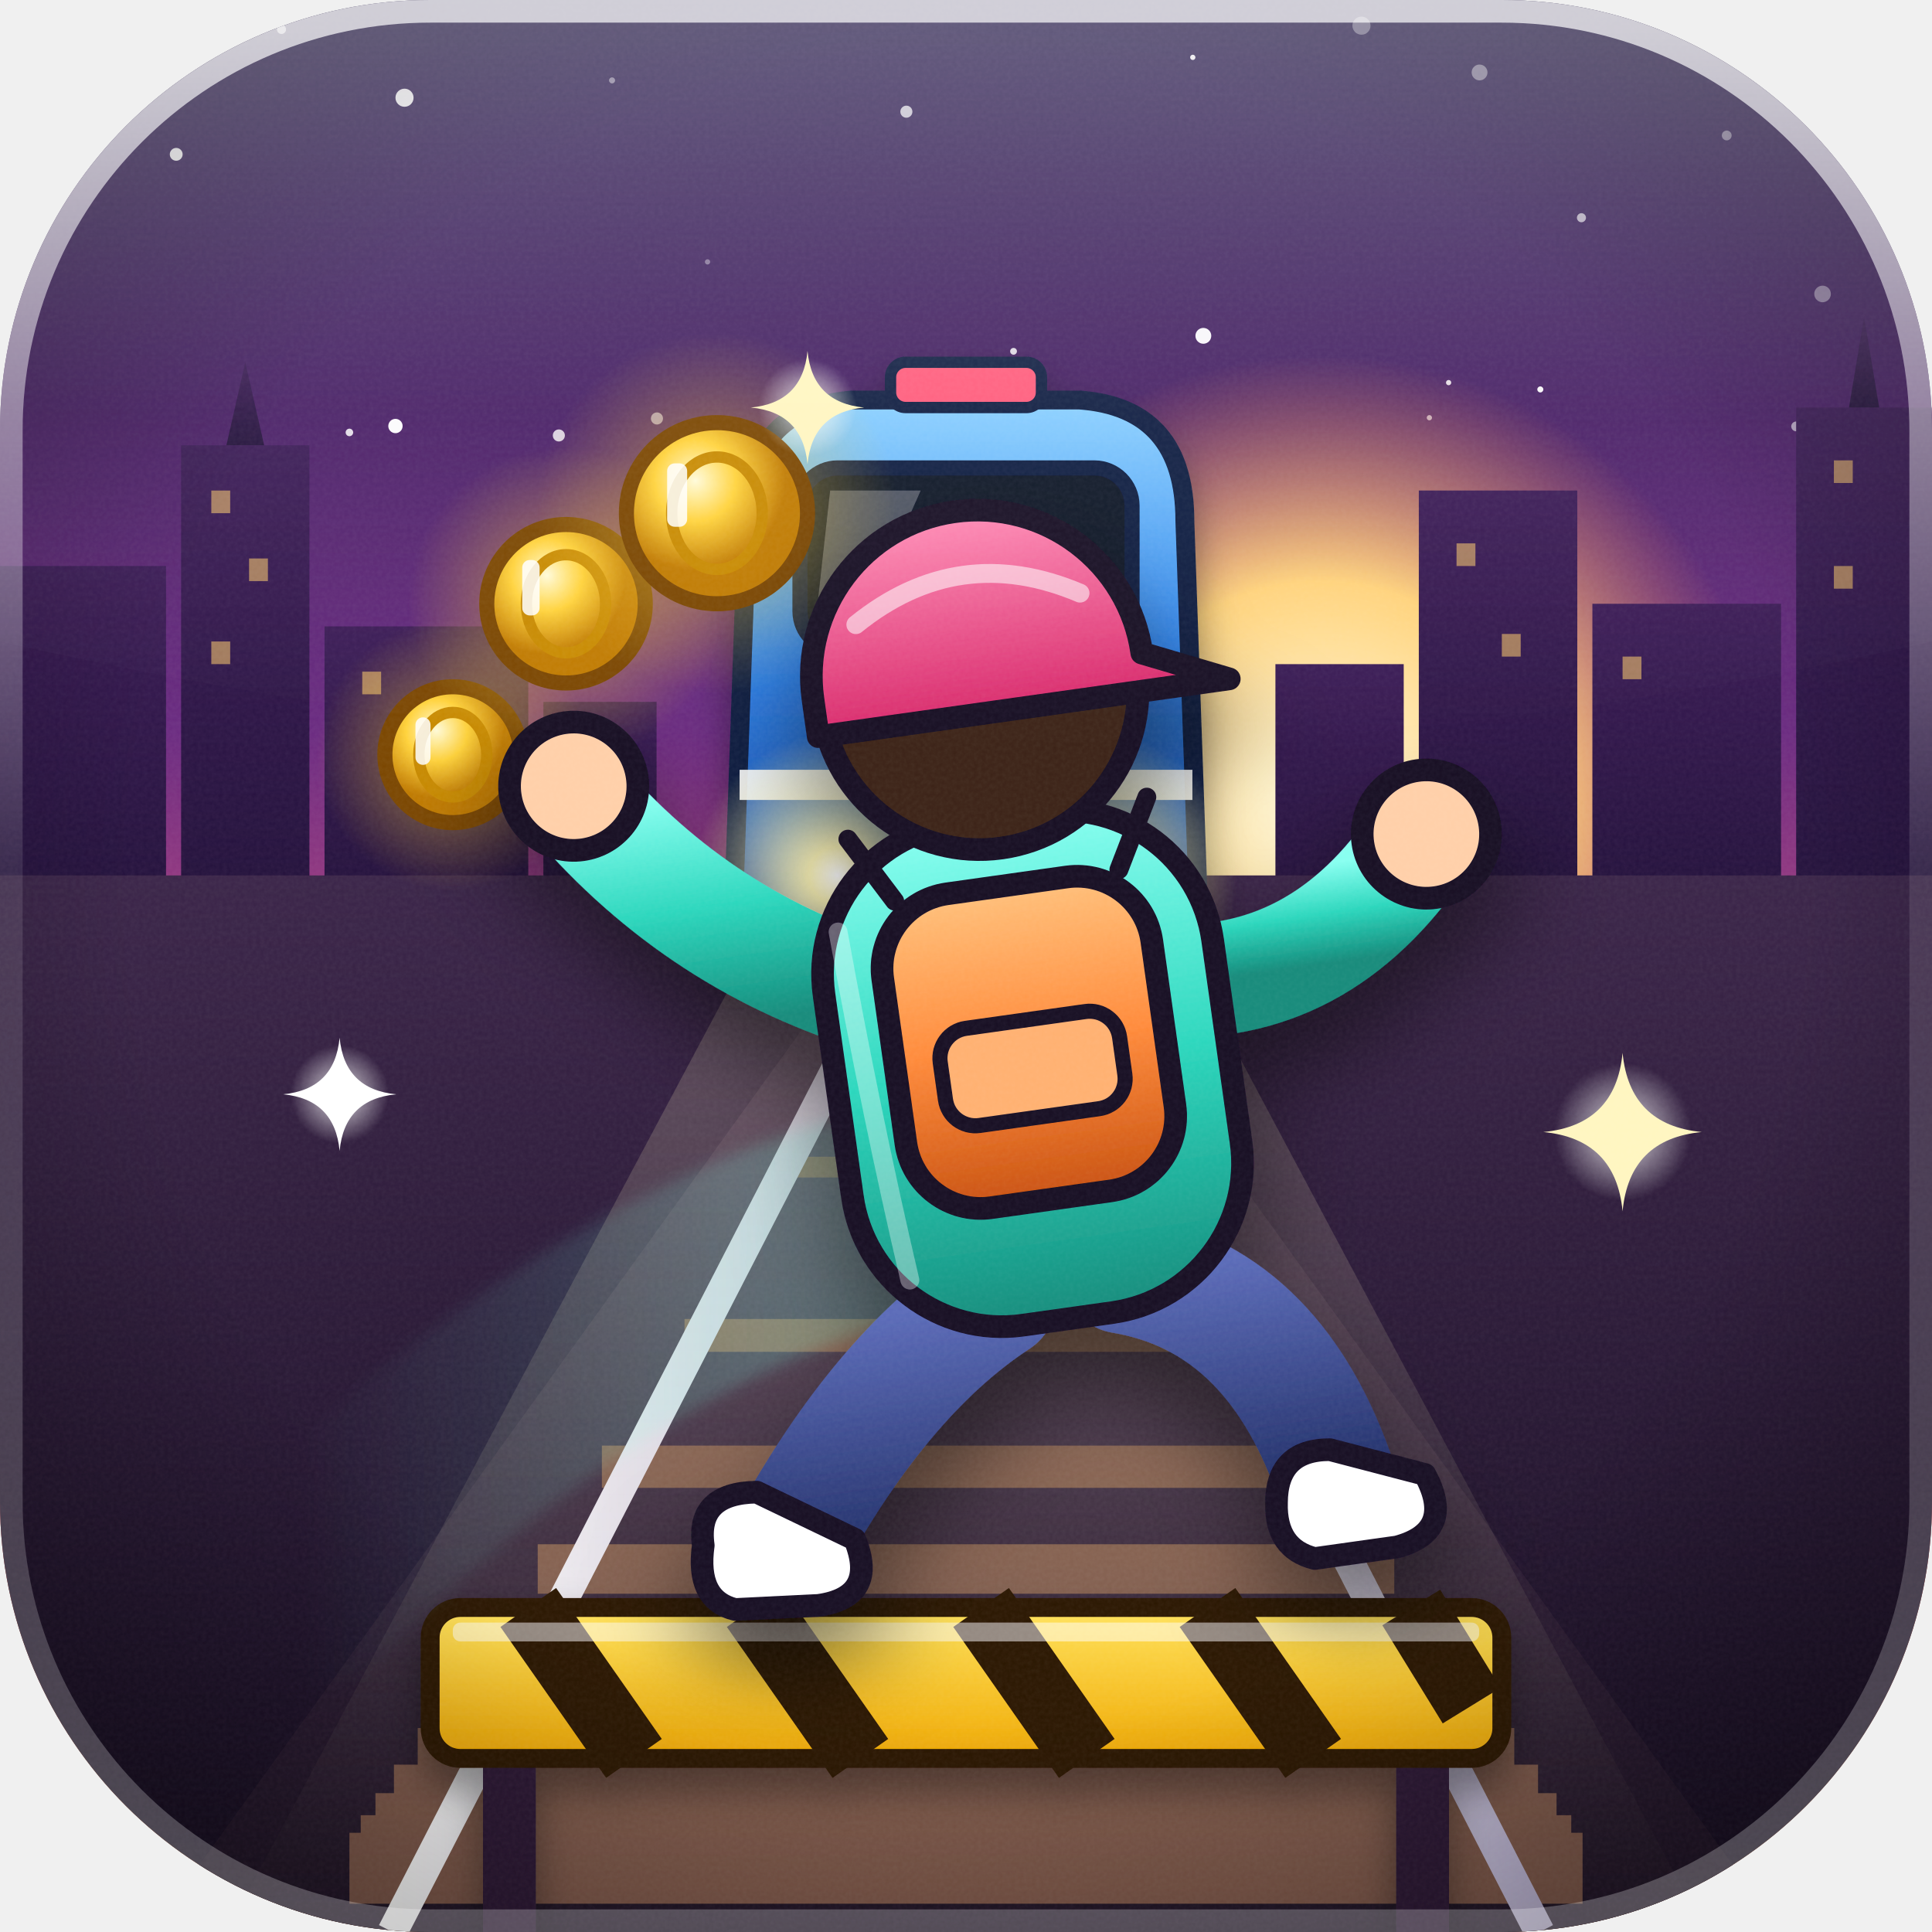
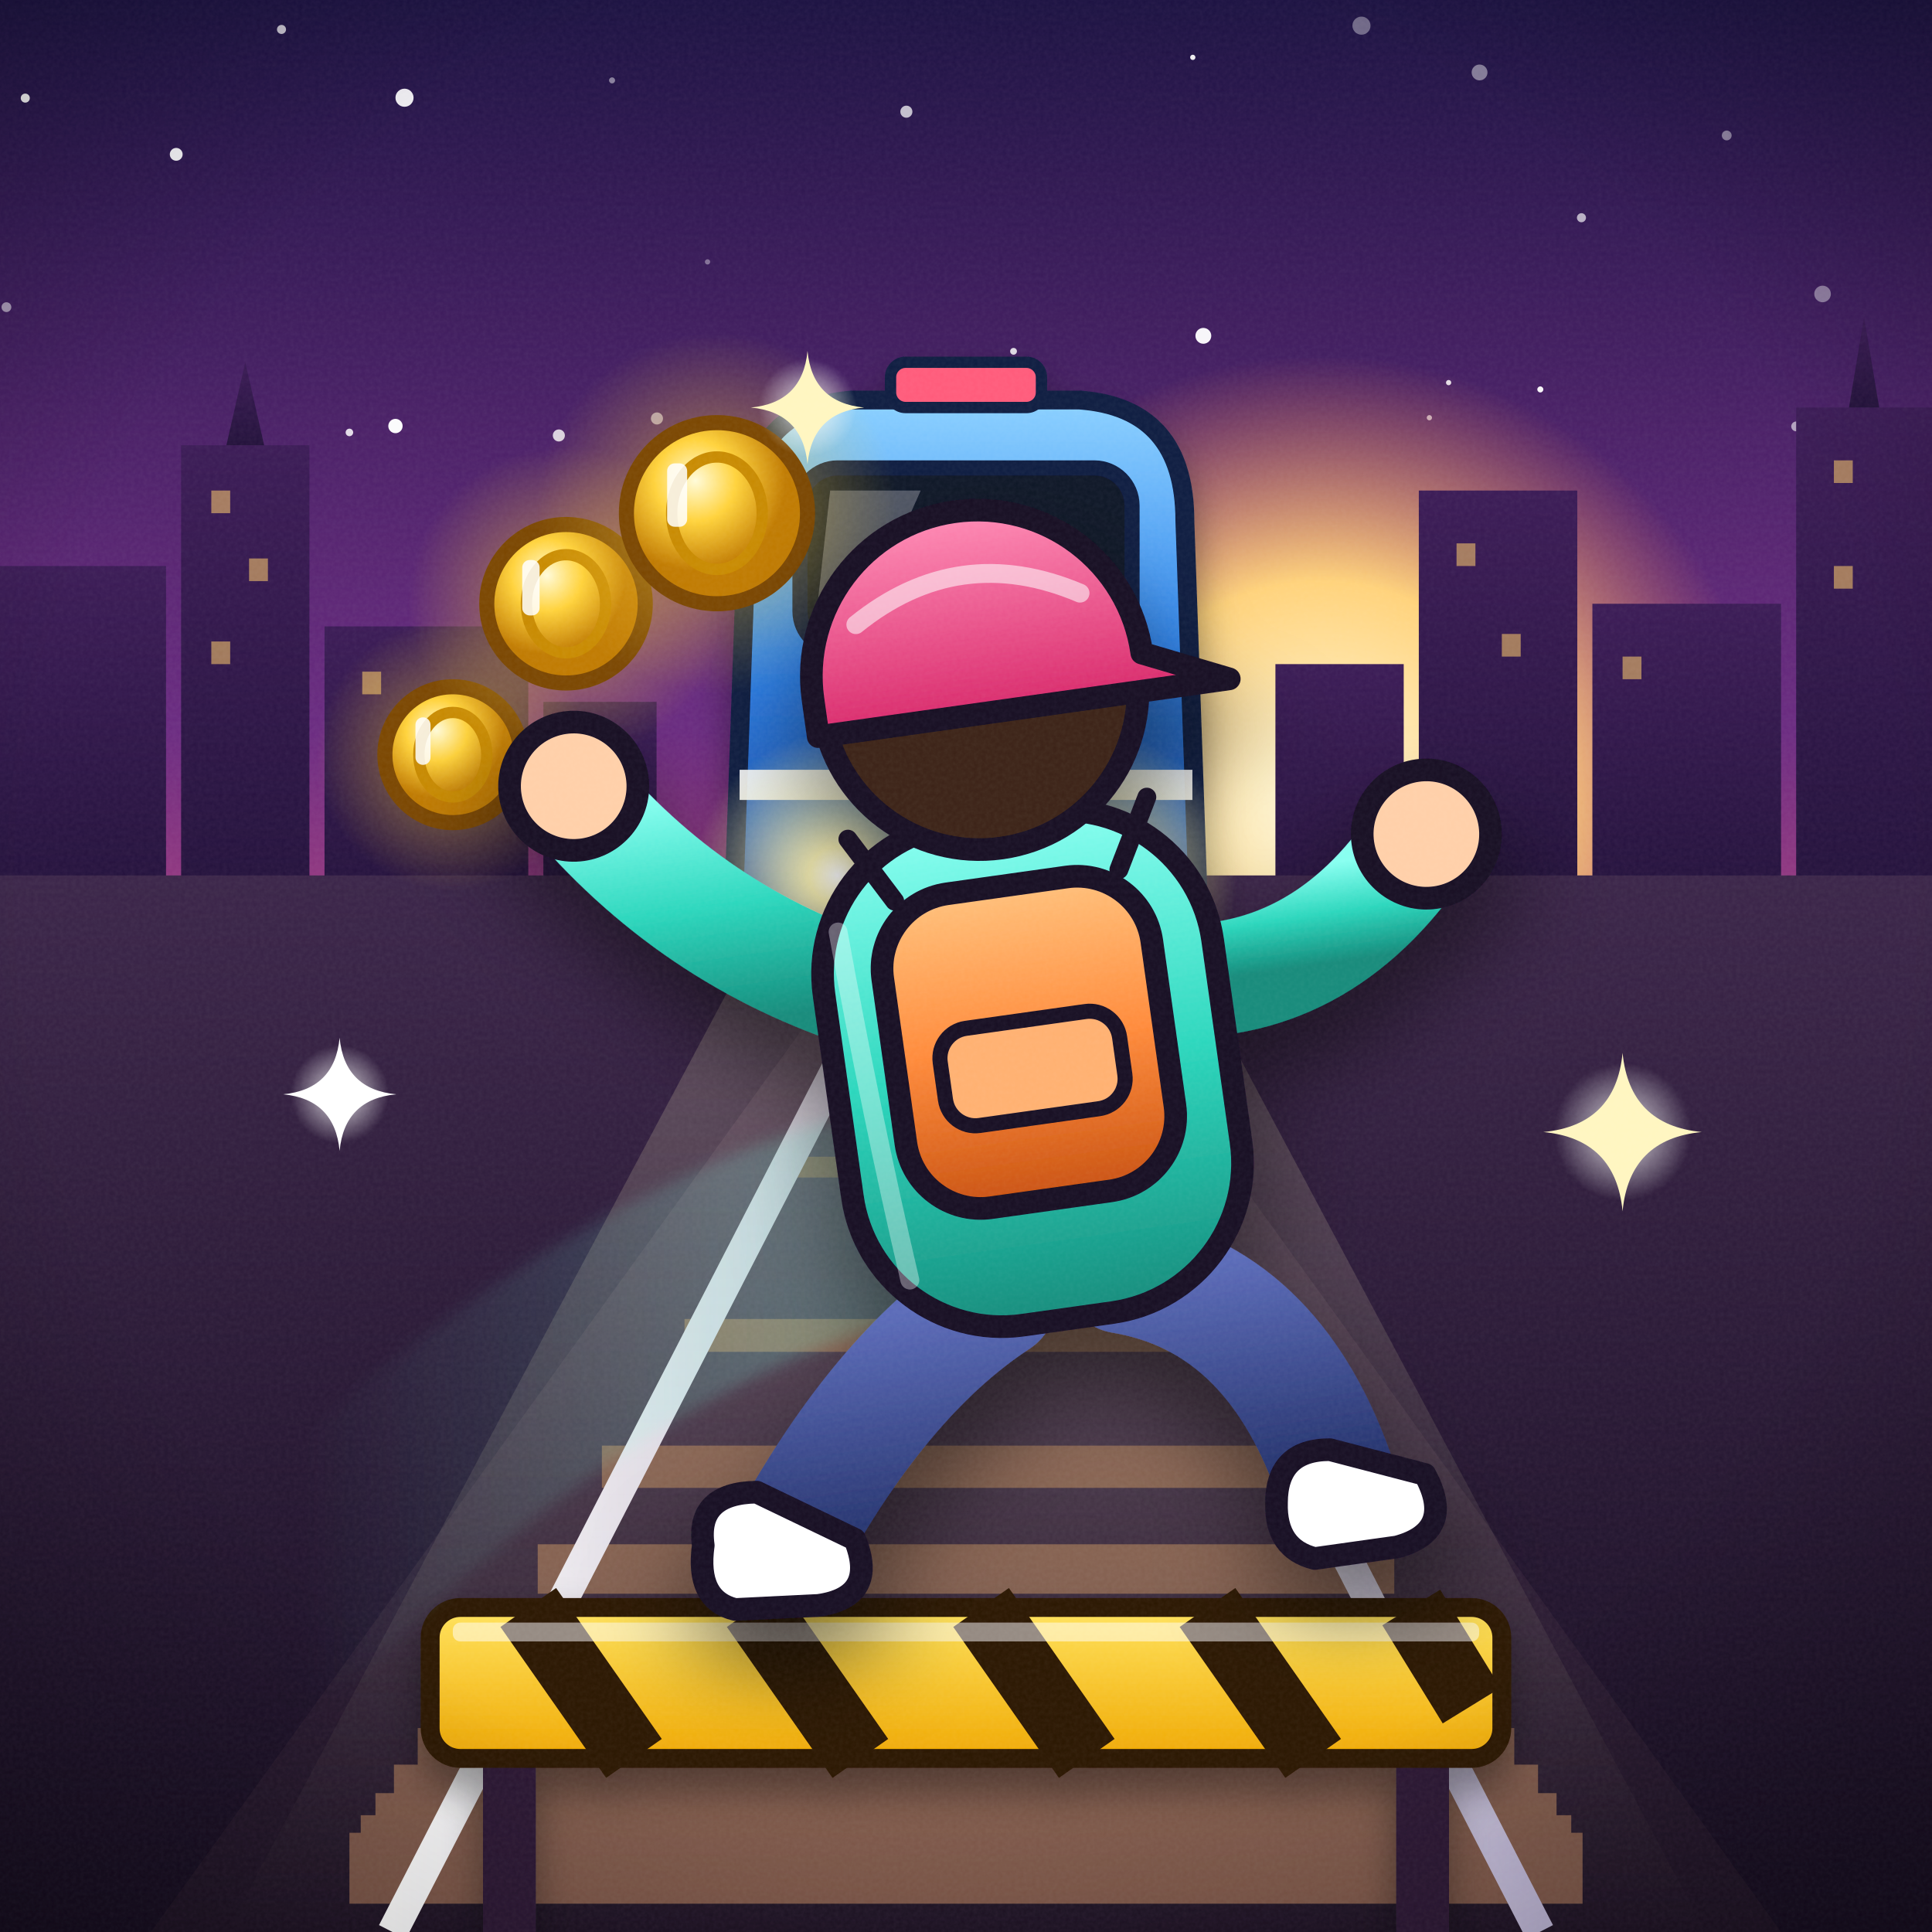
<svg xmlns="http://www.w3.org/2000/svg" viewBox="0 0 512 512">
  <defs>
    <clipPath id="sq">
-       <rect width="512" height="512" rx="114" />
+       <rect width="512" height="512" />
    </clipPath>
    <filter id="sh" x="-40%" y="-40%" width="180%" height="180%">
      <feDropShadow dx="0" dy="14" stdDeviation="12" flood-color="#000" flood-opacity=".5" />
    </filter>
    <filter id="sh2" x="-40%" y="-40%" width="180%" height="180%">
      <feDropShadow dx="0" dy="6" stdDeviation="5" flood-color="#000" flood-opacity=".4" />
    </filter>
    <filter id="glow" x="-100%" y="-100%" width="300%" height="300%">
      <feGaussianBlur stdDeviation="10" result="b" />
      <feMerge>
        <feMergeNode in="b" />
        <feMergeNode in="b" />
        <feMergeNode in="SourceGraphic" />
      </feMerge>
    </filter>
    <filter id="glowS" x="-100%" y="-100%" width="300%" height="300%">
      <feGaussianBlur stdDeviation="4" result="b" />
      <feMerge>
        <feMergeNode in="b" />
        <feMergeNode in="SourceGraphic" />
      </feMerge>
    </filter>
    <filter id="b2" x="-50%" y="-50%" width="200%" height="200%">
      <feGaussianBlur stdDeviation="2" />
    </filter>
    <filter id="b6" x="-50%" y="-50%" width="200%" height="200%">
      <feGaussianBlur stdDeviation="6" />
    </filter>
    <filter id="b14" x="-60%" y="-60%" width="220%" height="220%">
      <feGaussianBlur stdDeviation="14" />
    </filter>
    <filter id="b30" x="-80%" y="-80%" width="260%" height="260%">
      <feGaussianBlur stdDeviation="30" />
    </filter>
    <filter id="grain" x="0" y="0" width="100%" height="100%">
      <feTurbulence type="fractalNoise" baseFrequency=".9" numOctaves="2" seed="7" />
      <feColorMatrix values="0 0 0 0 1  0 0 0 0 1  0 0 0 0 1  0 0 0 .055 0" />
    </filter>
    <linearGradient id="gloss" x1="0" y1="0" x2="0" y2="1">
      <stop offset="0" stop-color="#fff" stop-opacity=".32" />
      <stop offset=".55" stop-color="#fff" stop-opacity=".05" />
      <stop offset="1" stop-color="#fff" stop-opacity="0" />
    </linearGradient>
-     <radialGradient id="vig" cx=".5" cy=".46" r=".74">
-       <stop offset=".58" stop-color="#000" stop-opacity="0" />
-       <stop offset="1" stop-color="#000" stop-opacity=".45" />
+     <radialGradient id="vig" cx=".5" cy=".46" r=".78">
+       <stop offset=".62" stop-color="#000" stop-opacity="0" />
+       <stop offset="1" stop-color="#000" stop-opacity=".32" />
    </radialGradient>
    <linearGradient id="rim" x1="0" y1="0" x2="0" y2="1">
      <stop offset="0" stop-color="#fff" stop-opacity=".7" />
      <stop offset=".45" stop-color="#fff" stop-opacity=".1" />
      <stop offset="1" stop-color="#fff" stop-opacity=".25" />
    </linearGradient>
    <radialGradient id="spark">
      <stop offset="0" stop-color="#fff" />
      <stop offset=".25" stop-color="#fff" stop-opacity=".85" />
      <stop offset="1" stop-color="#fff" stop-opacity="0" />
    </radialGradient>
    <linearGradient id="sky" x1="0" y1="0" x2="0" y2="1">
      <stop offset="0" stop-color="#1a1040" />
      <stop offset="0.38" stop-color="#6a2a80" />
      <stop offset="0.68" stop-color="#ff5a7a" />
      <stop offset="1" stop-color="#ffb060" />
    </linearGradient>
    <radialGradient id="sun" cx="0.5" cy="0.5" r="0.5">
      <stop offset="0" stop-color="#fffbe0" />
      <stop offset="0.5" stop-color="#ffd27a" />
      <stop offset="1" stop-color="#ff8a5a" stop-opacity="0" />
    </radialGradient>
    <linearGradient id="city" x1="0" y1="0" x2="0" y2="1">
      <stop offset="0" stop-color="#3a1a55" />
      <stop offset="1" stop-color="#22103a" />
    </linearGradient>
    <linearGradient id="ground" x1="0" y1="0" x2="0" y2="1">
      <stop offset="0" stop-color="#3a2448" />
      <stop offset="1" stop-color="#140a1e" />
    </linearGradient>
    <linearGradient id="bed" x1="0" y1="0" x2="0" y2="1">
      <stop offset="0" stop-color="#4c3456" />
      <stop offset="1" stop-color="#1c1022" />
    </linearGradient>
    <linearGradient id="rail" x1="0" y1="0" x2="1" y2="0">
      <stop offset="0" stop-color="#ffffff" />
      <stop offset="1" stop-color="#b8b0d0" />
    </linearGradient>
    <linearGradient id="train" x1="0" y1="0" x2="0" y2="1">
      <stop offset="0" stop-color="#8ad0ff" />
      <stop offset="0.45" stop-color="#2f86f0" />
      <stop offset="1" stop-color="#123a90" />
    </linearGradient>
    <linearGradient id="trainSide" x1="0" y1="0" x2="1" y2="0">
      <stop offset="0" stop-color="#1e5ab8" />
      <stop offset="1" stop-color="#0c2a6a" />
    </linearGradient>
    <radialGradient id="lamp" cx="0.5" cy="0.5" r="0.5">
      <stop offset="0" stop-color="#ffffff" />
      <stop offset="0.2" stop-color="#fff4b0" stop-opacity="0.95" />
      <stop offset="1" stop-color="#fff4b0" stop-opacity="0" />
    </radialGradient>
    <linearGradient id="beam" x1="0" y1="0" x2="0" y2="1">
      <stop offset="0" stop-color="#fff4c0" stop-opacity="0.45" />
      <stop offset="1" stop-color="#fff4c0" stop-opacity="0" />
    </linearGradient>
    <linearGradient id="hood" x1="0" y1="0" x2="0" y2="1">
      <stop offset="0" stop-color="#86fff0" />
      <stop offset="0.5" stop-color="#2ad6bc" />
      <stop offset="1" stop-color="#128a7a" />
    </linearGradient>
    <linearGradient id="pack" x1="0" y1="0" x2="0" y2="1">
      <stop offset="0" stop-color="#ffc07a" />
      <stop offset="0.5" stop-color="#ff8a3a" />
      <stop offset="1" stop-color="#c8500e" />
    </linearGradient>
    <linearGradient id="jeans" x1="0" y1="0" x2="0" y2="1">
      <stop offset="0" stop-color="#5a6ab8" />
      <stop offset="1" stop-color="#22306a" />
    </linearGradient>
    <linearGradient id="cap" x1="0" y1="0" x2="0" y2="1">
      <stop offset="0" stop-color="#ff8ab4" />
      <stop offset="1" stop-color="#d8286a" />
    </linearGradient>
    <radialGradient id="coin" cx="0.38" cy="0.32" r="0.5">
      <stop offset="0" stop-color="#fffbd8" />
      <stop offset="0.45" stop-color="#ffd23a" />
      <stop offset="1" stop-color="#c07a00" />
    </radialGradient>
    <radialGradient id="coinGlow" cx="0.5" cy="0.5" r="0.5">
      <stop offset="0" stop-color="#ffd23a" stop-opacity="0.55" />
      <stop offset="1" stop-color="#ffd23a" stop-opacity="0" />
    </radialGradient>
    <linearGradient id="trail" x1="0" y1="0" x2="1" y2="0">
      <stop offset="0" stop-color="#7affe6" stop-opacity="0" />
      <stop offset="1" stop-color="#7affe6" stop-opacity="0.65" />
    </linearGradient>
    <linearGradient id="bar" x1="0" y1="0" x2="0" y2="1">
      <stop offset="0" stop-color="#ffe25a" />
      <stop offset="1" stop-color="#f0a800" />
    </linearGradient>
  </defs>
  <g clip-path="url(#sq)">
    <rect width="512" height="512" fill="url(#sky)" />
    <circle cx="318.9" cy="89.0" r="2.1" fill="#fff" opacity="0.96" />
    <circle cx="378.8" cy="110.7" r="0.7" fill="#fff" opacity="0.65" />
    <circle cx="483.0" cy="77.9" r="2.2" fill="#fff" opacity="0.42" />
    <circle cx="240.2" cy="29.6" r="1.6" fill="#fff" opacity="0.72" />
    <circle cx="6.7" cy="26.0" r="1.2" fill="#fff" opacity="0.95" />
    <circle cx="392.1" cy="19.2" r="2.1" fill="#fff" opacity="0.44" />
    <circle cx="316.1" cy="15.2" r="0.7" fill="#fff" opacity="0.92" />
    <circle cx="107.2" cy="25.9" r="2.4" fill="#fff" opacity="0.92" />
    <circle cx="148.1" cy="115.4" r="1.6" fill="#fff" opacity="0.79" />
    <circle cx="104.8" cy="112.9" r="1.9" fill="#fff" opacity="0.98" />
    <circle cx="457.6" cy="35.9" r="1.3" fill="#fff" opacity="0.46" />
    <circle cx="74.6" cy="7.8" r="1.2" fill="#fff" opacity="0.74" />
    <circle cx="1.7" cy="81.4" r="1.3" fill="#fff" opacity="0.55" />
    <circle cx="419.1" cy="57.7" r="1.2" fill="#fff" opacity="0.66" />
    <circle cx="360.8" cy="6.8" r="2.4" fill="#fff" opacity="0.36" />
    <circle cx="383.9" cy="101.4" r="0.7" fill="#fff" opacity="0.86" />
    <circle cx="187.5" cy="69.4" r="0.7" fill="#fff" opacity="0.38" />
    <circle cx="92.6" cy="114.6" r="1.0" fill="#fff" opacity="0.84" />
    <circle cx="476.0" cy="113.0" r="1.3" fill="#fff" opacity="0.58" />
    <circle cx="268.6" cy="93.1" r="0.9" fill="#fff" opacity="0.84" />
    <circle cx="408.2" cy="103.2" r="0.8" fill="#fff" opacity="0.96" />
    <circle cx="46.7" cy="40.9" r="1.7" fill="#fff" opacity="0.95" />
    <circle cx="174.1" cy="110.9" r="1.6" fill="#fff" opacity="0.55" />
    <circle cx="162.2" cy="21.3" r="0.8" fill="#fff" opacity="0.45" />
    <circle cx="350" cy="214" r="120" fill="url(#sun)" />
    <g fill="url(#city)">
      <rect x="0" y="150" width="44" height="90" />
      <rect x="48" y="118" width="34" height="122" />
      <rect x="86" y="166" width="54" height="74" />
      <rect x="144" y="186" width="30" height="54" />
      <rect x="338" y="176" width="34" height="64" />
      <rect x="376" y="130" width="42" height="110" />
      <rect x="422" y="160" width="50" height="80" />
      <rect x="476" y="108" width="36" height="132" />
      <path d="M60 118 L65 96 L70 118 Z" />
      <path d="M490 108 L494 84 L498 108 Z" />
    </g>
    <g fill="#ffcc6a" opacity=".55">
      <rect x="56" y="130" width="5" height="6" />
      <rect x="66" y="148" width="5" height="6" />
      <rect x="56" y="170" width="5" height="6" />
      <rect x="96" y="178" width="5" height="6" />
      <rect x="386" y="144" width="5" height="6" />
      <rect x="398" y="168" width="5" height="6" />
      <rect x="430" y="174" width="5" height="6" />
      <rect x="486" y="122" width="5" height="6" />
      <rect x="486" y="150" width="5" height="6" />
    </g>
    <rect y="232" width="512" height="280" fill="url(#ground)" />
    <path d="M242 232 L270 232 L472 512 L40 512 Z" fill="url(#bed)" />
    <g>
      <path d="M245.4 252.1 H266.6" stroke="#7a5446" stroke-width="2.0" />
      <path d="M209.4 309.3 H302.6" stroke="#7a5446" stroke-width="5.5" />
      <path d="M181.4 353.9 H330.6" stroke="#7a5446" stroke-width="8.7" />
      <path d="M159.5 388.7 H352.5" stroke="#7a5446" stroke-width="11.2" />
      <path d="M142.5 415.8 H369.5" stroke="#7a5446" stroke-width="13.1" />
      <path d="M129.2 437.0 H382.8" stroke="#7a5446" stroke-width="14.6" />
      <path d="M118.8 453.5 H393.2" stroke="#7a5446" stroke-width="15.8" />
      <path d="M110.7 466.3 H401.3" stroke="#7a5446" stroke-width="16.7" />
      <path d="M104.4 476.4 H407.6" stroke="#7a5446" stroke-width="17.5" />
      <path d="M99.5 484.2 H412.5" stroke="#7a5446" stroke-width="18.0" />
      <path d="M95.6 490.3 H416.4" stroke="#7a5446" stroke-width="18.5" />
      <path d="M92.6 495.1 H419.4" stroke="#7a5446" stroke-width="18.8" />
    </g>
    <path d="M248 232 L104 512" stroke="url(#rail)" stroke-width="8" />
    <path d="M264 232 L408 512" stroke="url(#rail)" stroke-width="8" />
    <path d="M206 238 L60 512 L452 512 L306 238 Z" fill="url(#beam)" opacity=".5" />
    <g filter="url(#sh2)">
      <path d="M198 138 Q198 108 226 106 L286 106 Q314 108 314 138 L318 252 L194 252 Z" fill="url(#train)" stroke="#0a1a40" stroke-width="5" stroke-linejoin="round" />
      <rect x="212" y="124" width="88" height="48" rx="10" fill="#0c1428" stroke="#0a1a40" stroke-width="4" />
      <path d="M220 130 L244 130 L228 166 L216 166 Z" fill="#fff" opacity=".28" />
      <rect x="196" y="204" width="120" height="8" fill="#fff" opacity=".9" />
      <rect x="236" y="96" width="40" height="12" rx="4" fill="#ff5a7a" stroke="#0a1a40" stroke-width="3" />
    </g>
    <circle cx="222" cy="232" r="38" fill="url(#lamp)" />
    <circle cx="290" cy="232" r="38" fill="url(#lamp)" />
    <circle cx="120" cy="200" r="36" fill="url(#coinGlow)" />
    <ellipse cx="120" cy="200" rx="18" ry="18" fill="url(#coin)" stroke="#7a4600" stroke-width="4" />
    <ellipse cx="120" cy="200" rx="9.0" ry="11.2" fill="none" stroke="#c88a00" stroke-width="3" />
    <rect x="110.1" y="190.1" width="4.0" height="12.6" rx="2" fill="#fff" opacity=".85" />
    <circle cx="150" cy="160" r="42" fill="url(#coinGlow)" />
    <ellipse cx="150" cy="160" rx="21" ry="21" fill="url(#coin)" stroke="#7a4600" stroke-width="4" />
    <ellipse cx="150" cy="160" rx="10.5" ry="13.0" fill="none" stroke="#c88a00" stroke-width="3" />
    <rect x="138.4" y="148.4" width="4.6" height="14.7" rx="2" fill="#fff" opacity=".85" />
    <circle cx="190" cy="136" r="48" fill="url(#coinGlow)" />
    <ellipse cx="190" cy="136" rx="24" ry="24" fill="url(#coin)" stroke="#7a4600" stroke-width="4" />
    <ellipse cx="190" cy="136" rx="12.0" ry="14.9" fill="none" stroke="#c88a00" stroke-width="3" />
    <rect x="176.8" y="122.8" width="5.3" height="16.8" rx="2" fill="#fff" opacity=".85" />
    <g transform="translate(256 438)" filter="url(#sh2)">
      <rect x="-128" y="20" width="14" height="54" fill="#2a1830" />
      <rect x="114" y="20" width="14" height="54" fill="#2a1830" />
      <rect x="-142" y="-12" width="284" height="40" rx="8" fill="url(#bar)" stroke="#2a1404" stroke-width="5" />
      <path d="M-116 -12 L-88 28 M-56 -12 L-28 28 M4 -12 L32 28 M64 -12 L92 28 M118 -12 L134 14" stroke="#2a1404" stroke-width="18" />
      <rect x="-136" y="-8" width="272" height="5" rx="2" fill="#fff" opacity=".5" />
    </g>
    <path d="M80 420 Q170 330 262 316" stroke="url(#trail)" stroke-width="56" fill="none" stroke-linecap="round" opacity=".45" filter="url(#b2)" />
    <g transform="translate(276 300) rotate(-8)" filter="url(#sh)">
      <path d="M-18 42 Q-52 58 -84 102" stroke="url(#jeans)" stroke-width="32" fill="none" stroke-linecap="round" />
      <path d="M16 40 Q54 52 64 100" stroke="url(#jeans)" stroke-width="32" fill="none" stroke-linecap="round" />
      <path d="M-18 42 Q-52 58 -84 102 M16 40 Q54 52 64 100" stroke="#140a24" stroke-width="40" fill="none" stroke-linecap="round" opacity="0" />
      <g stroke="#140a24" stroke-width="6" stroke-linejoin="round" stroke-linecap="round">
        <path d="M-104 96 Q-104 82 -88 84 L-64 100 Q-60 116 -76 116 L-98 114 Q-108 110 -104 96 Z" fill="#ffffff" />
        <path d="M48 106 Q50 92 64 94 L88 104 Q94 120 78 122 L56 122 Q46 118 48 106 Z" fill="#ffffff" />
        <path d="M-34 -40 Q-80 -60 -108 -102" stroke="url(#hood)" stroke-width="30" fill="none" />
        <path d="M34 -36 Q76 -26 108 -60" stroke="url(#hood)" stroke-width="30" fill="none" />
        <circle cx="-110" cy="-108" r="17" fill="#ffcfa8" />
        <circle cx="112" cy="-64" r="17" fill="#ffcfa8" />
        <rect x="-52" y="-84" width="104" height="134" rx="40" fill="url(#hood)" />
        <rect x="-36" y="-66" width="72" height="84" rx="20" fill="url(#pack)" />
        <rect x="-24" y="-30" width="48" height="26" rx="8" fill="#ffb070" stroke-width="4" />
        <path d="M-30 -66 L-40 -84 M30 -66 L40 -84" stroke-width="5" />
        <circle cx="0" cy="-118" r="42" fill="#3a2416" />
        <path d="M-44 -122 A44 44 0 0 1 44 -122 L66 -112 L-44 -112 Z" fill="url(#cap)" />
        <path d="M-30 -140 Q0 -158 30 -140" stroke="#fff" stroke-width="5" fill="none" opacity=".55" />
      </g>
      <path d="M-46 -60 Q-44 -10 -40 34" stroke="#fff" stroke-width="5" opacity=".35" fill="none" stroke-linecap="round" />
    </g>
    <g transform="translate(430.0 300.0) scale(0.7)">
      <circle r="26" fill="url(#spark)" opacity=".75" />
      <path d="M0 -30 Q2.6 -2.6 30 0 Q2.6 2.6 0 30 Q-2.6 2.6 -30 0 Q-2.6 -2.6 0 -30 Z" fill="#fff6c0" />
    </g>
    <g transform="translate(90.0 290.0) scale(0.5)">
      <circle r="26" fill="url(#spark)" opacity=".75" />
      <path d="M0 -30 Q2.6 -2.6 30 0 Q2.6 2.6 0 30 Q-2.6 2.6 -30 0 Q-2.6 -2.6 0 -30 Z" fill="#fff" />
    </g>
    <g transform="translate(214.0 108.0) scale(0.5)">
      <circle r="26" fill="url(#spark)" opacity=".75" />
      <path d="M0 -30 Q2.6 -2.6 30 0 Q2.6 2.6 0 30 Q-2.6 2.6 -30 0 Q-2.6 -2.6 0 -30 Z" fill="#fff6c0" />
    </g>
    <rect width="512" height="512" filter="url(#grain)" />
    <rect width="512" height="512" fill="url(#vig)" />
-     <path d="M0 0 H512 V170 Q256 228 0 170 Z" fill="url(#gloss)" />
  </g>
-   <rect x="3" y="3" width="506" height="506" rx="111" fill="none" stroke="url(#rim)" stroke-width="6" />
</svg>
